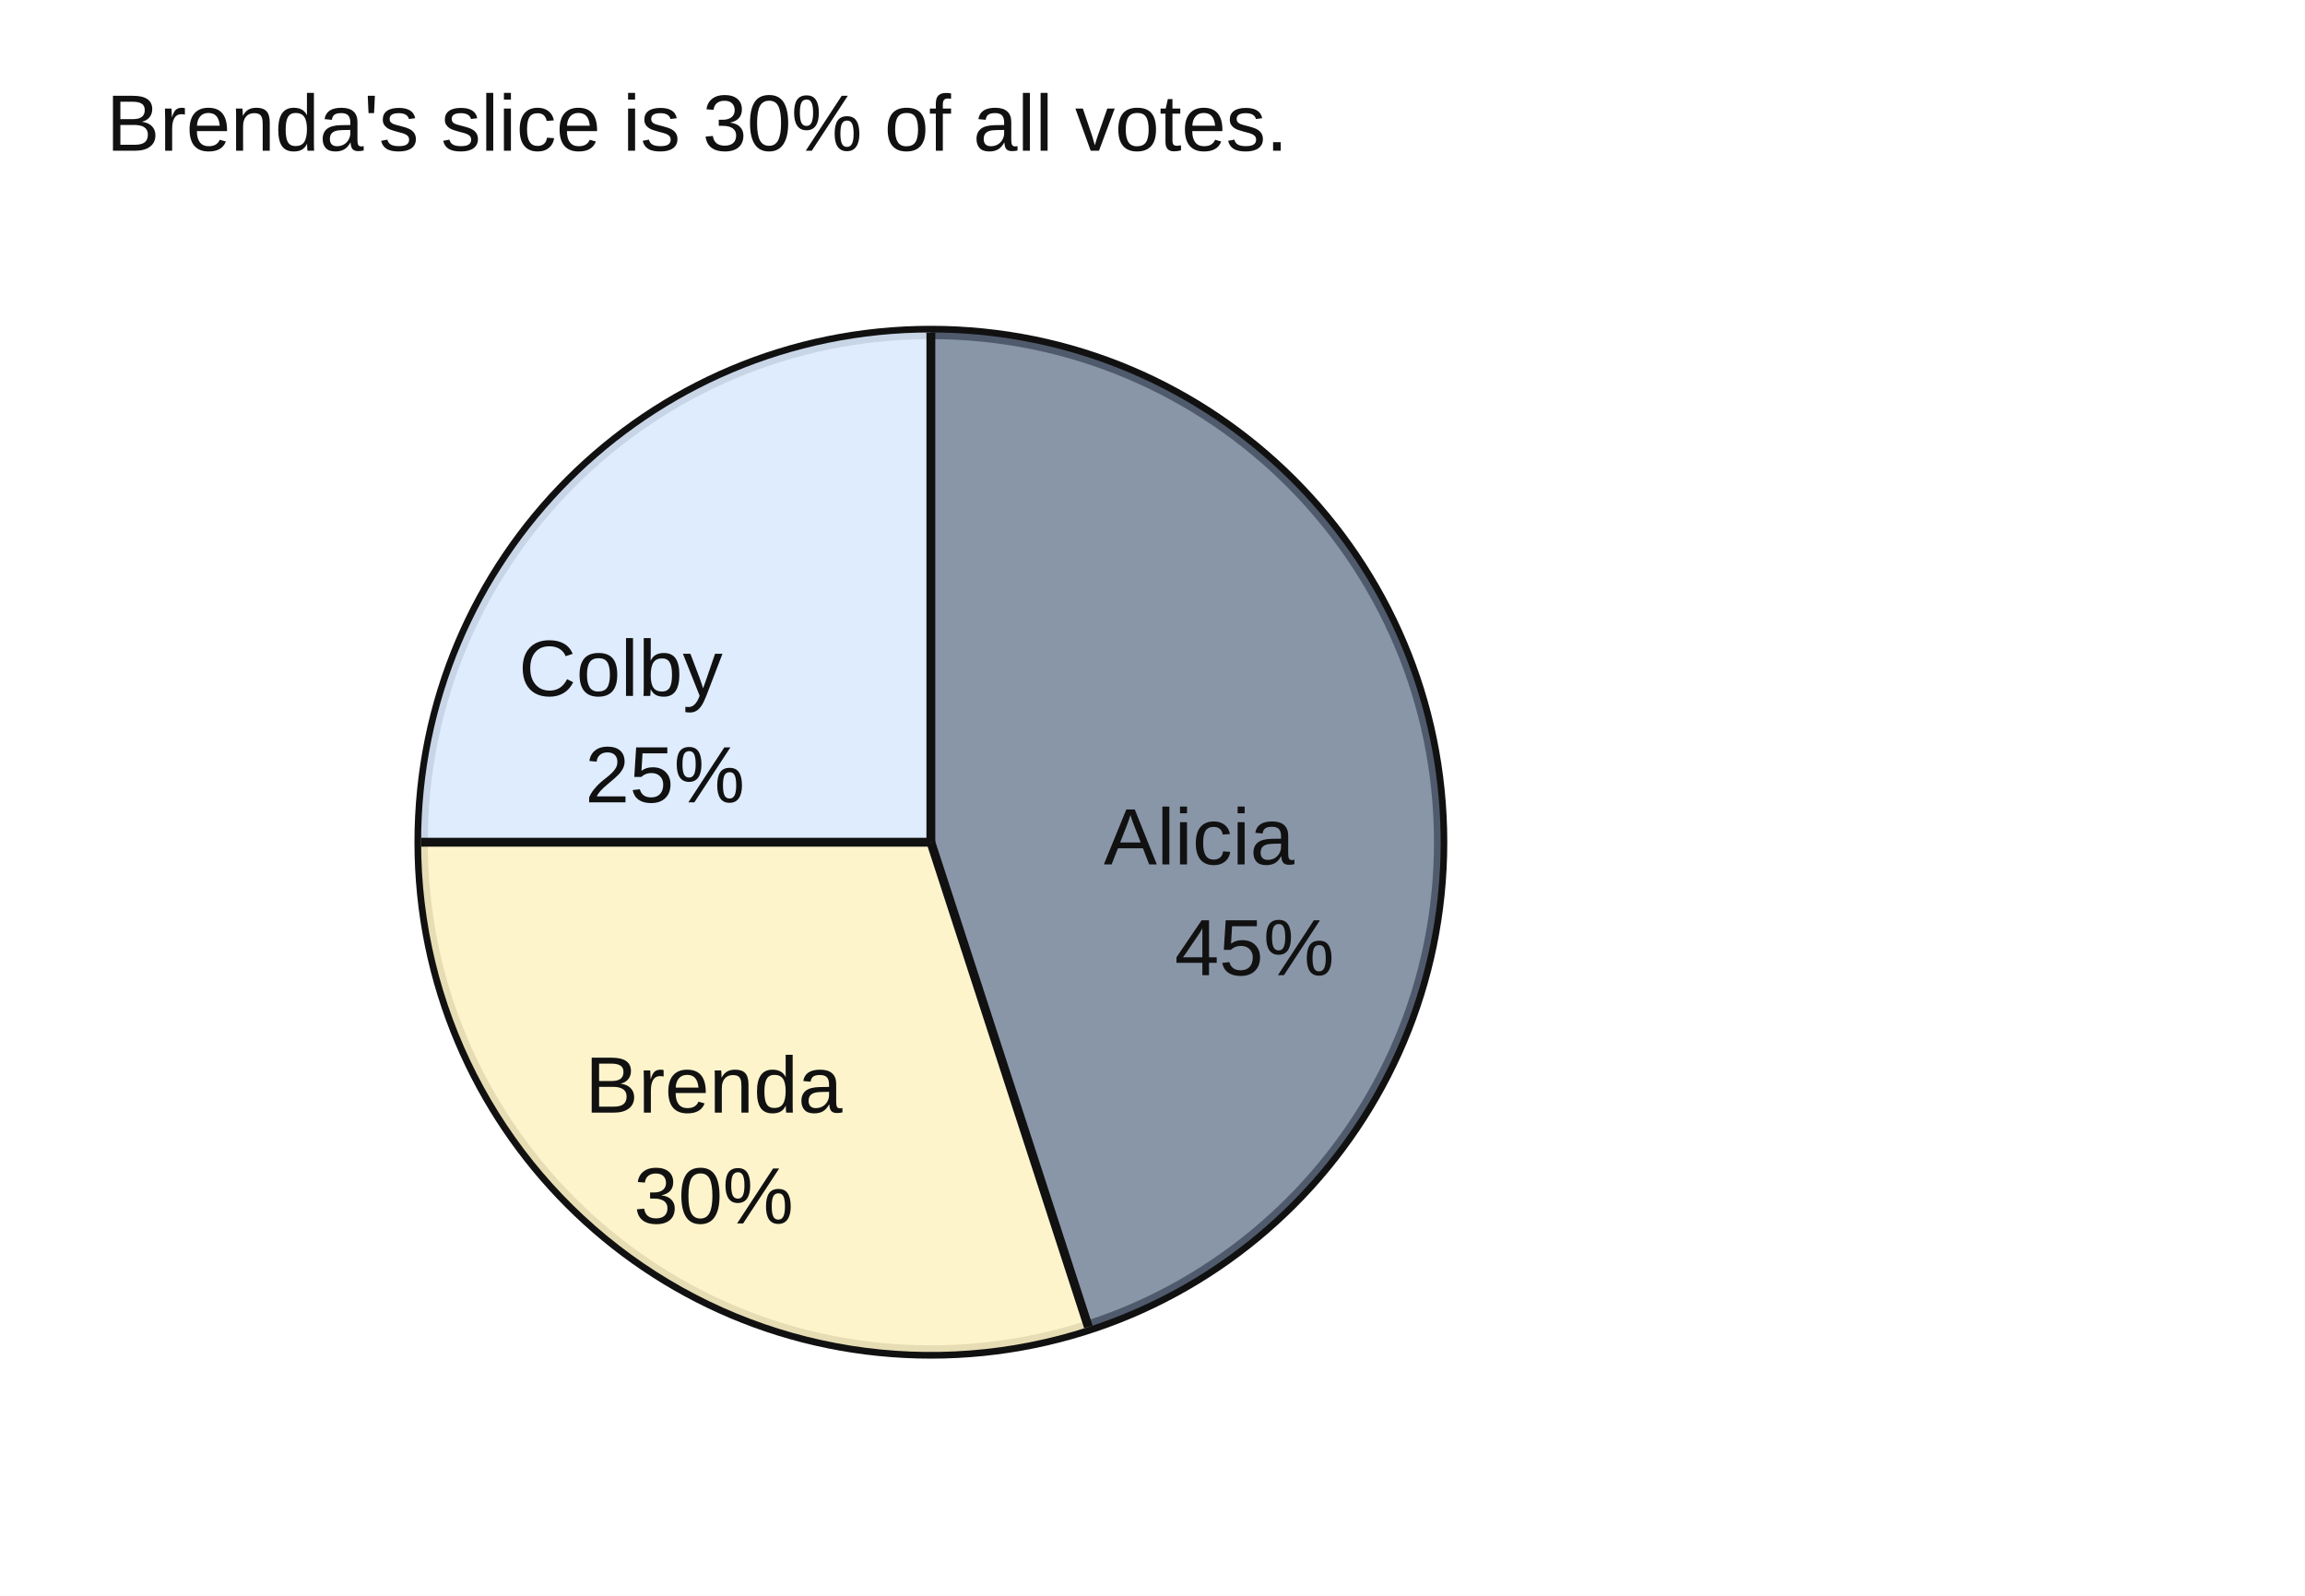
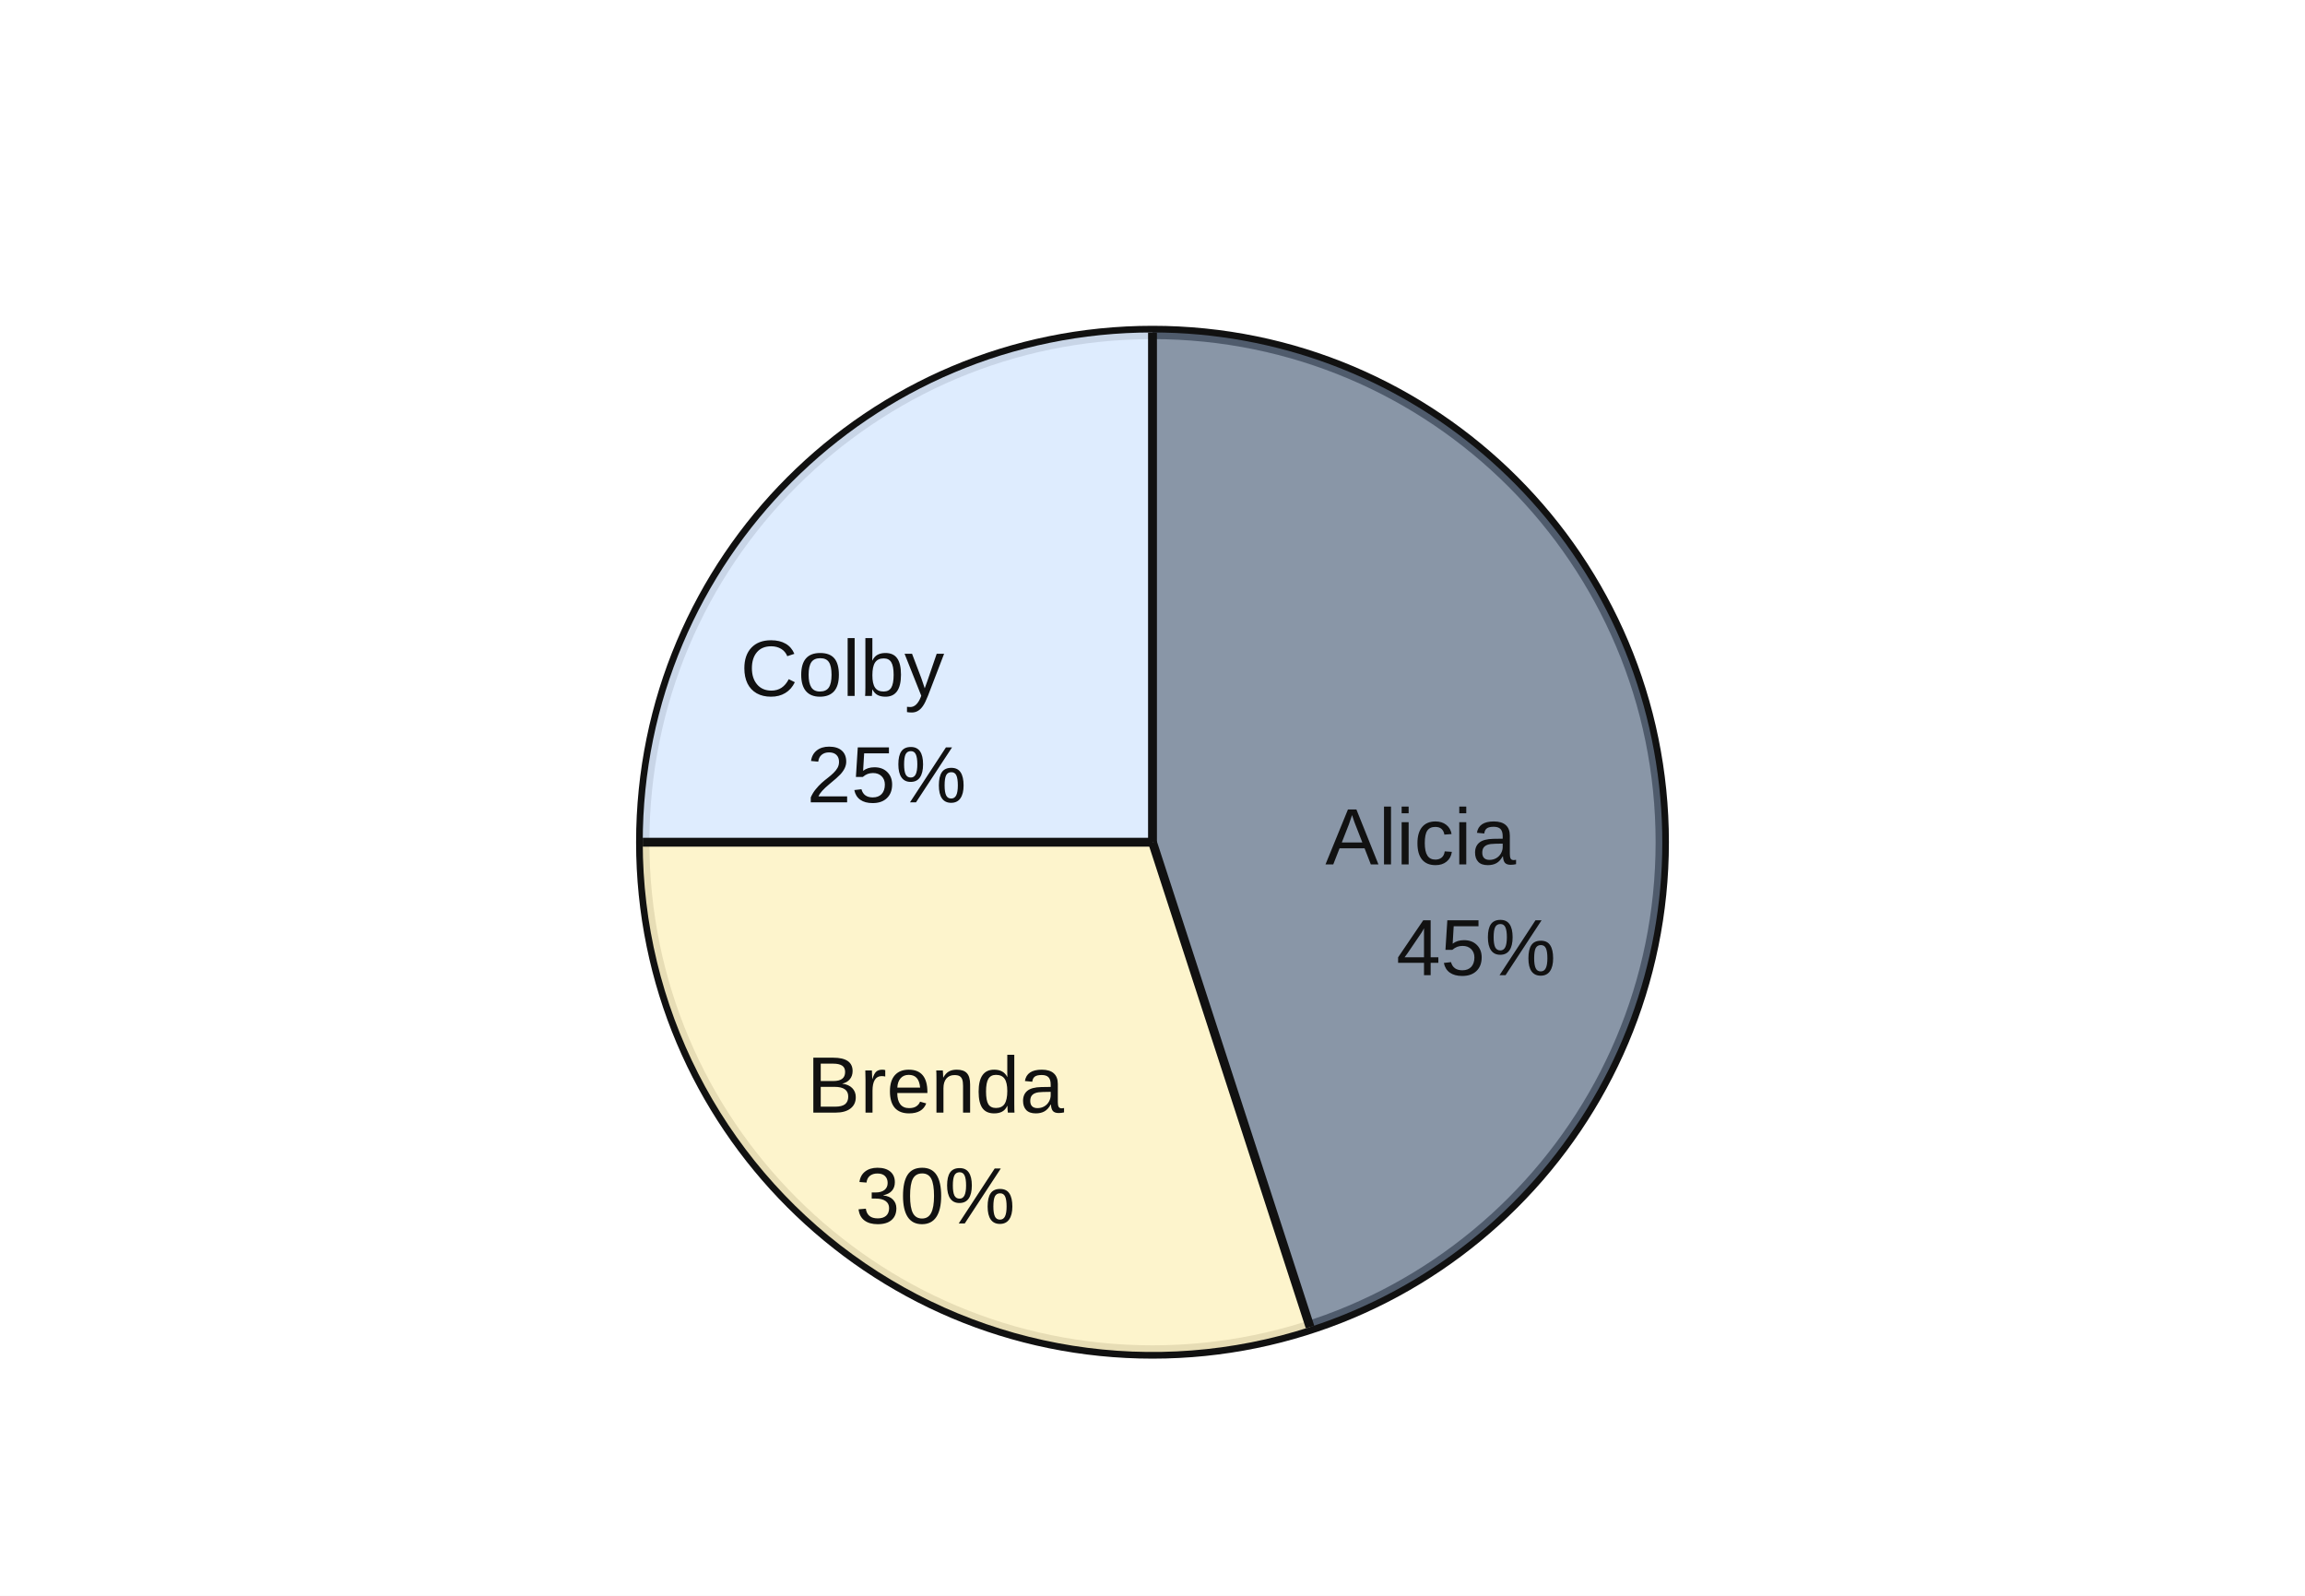
<svg xmlns="http://www.w3.org/2000/svg" viewBox="0 0 520 360" role="img" aria-label="2017 AMC 8 problem 2 animated pie chart showing Brenda's 30 percent equals 36 votes">
  <style>
  svg{font-family:Arial,Helvetica,sans-serif} .line{stroke:#111;stroke-width:3;fill:none;stroke-linecap:round;stroke-linejoin:round}.thin{stroke:#111;stroke-width:2;fill:none}.label{font-size:18px;fill:#111}.small{font-size:14px;fill:#111}.shade{fill:#93a8c9;opacity:.45}.accent{stroke:#f59e0b;stroke-width:5;fill:none;stroke-linecap:round;stroke-linejoin:round}.pulse{animation:pulse 1.8s ease-in-out infinite}.draw{stroke-dasharray:700;stroke-dashoffset:700;animation:draw 2.5s ease forwards}.fade{opacity:0;animation:fade 1s ease forwards}.f2{animation-delay:.8s}.f3{animation-delay:1.6s}.f4{animation-delay:2.4s}@keyframes draw{to{stroke-dashoffset:0}}@keyframes fade{to{opacity:1}}@keyframes pulse{0%,100%{opacity:.25}50%{opacity:.85}}
</style>
  <rect width="520" height="360" fill="white" />
-   <text x="24" y="34" class="label">Brenda's slice is 30% of all votes.</text>
-   <g transform="translate(210 190)">
+   <g transform="translate(260 190)">
    <circle r="115" fill="#f8fafc" stroke="#111" stroke-width="3" />
    <path d="M0,-115 A115,115 0 0,1 35.54,109.37 L0,0 Z" fill="#64748b" opacity=".75" />
-     <path d="M35.54,109.37 A115,115 0 0,1 -115,0 L0,0 Z" fill="#fef3c7" opacity=".9" class="pulse" />
+     <path d="M35.54,109.37 A115,115 0 0,1 -115,0 L0,0 Z" fill="#fef3c7" opacity=".9" />
    <path d="M-115,0 A115,115 0 0,1 0,-115 L0,0 Z" fill="#dbeafe" opacity=".9" />
    <line x1="0" y1="0" x2="0" y2="-115" class="thin" />
    <line x1="0" y1="0" x2="35.54" y2="109.37" class="thin" />
    <line x1="0" y1="0" x2="-115" y2="0" class="thin" />
    <text x="39" y="5" class="label">Alicia</text>
    <text x="55" y="30" class="label">45%</text>
    <text x="-93" y="-33" class="label">Colby</text>
    <text x="-78" y="-9" class="label">25%</text>
    <text x="-78" y="61" class="label">Brenda</text>
    <text x="-67" y="86" class="label">30%</text>
  </g>
-   <g class="fade f2">
-     <text x="335" y="148" class="label">30% → 36 votes</text>
-     <text x="335" y="185" class="label">10% → 12 votes</text>
-     <text x="335" y="222" class="label">100% → 120 votes</text>
-   </g>
-   <text x="335" y="275" class="label fade f3">Answer: 120</text>
</svg>
